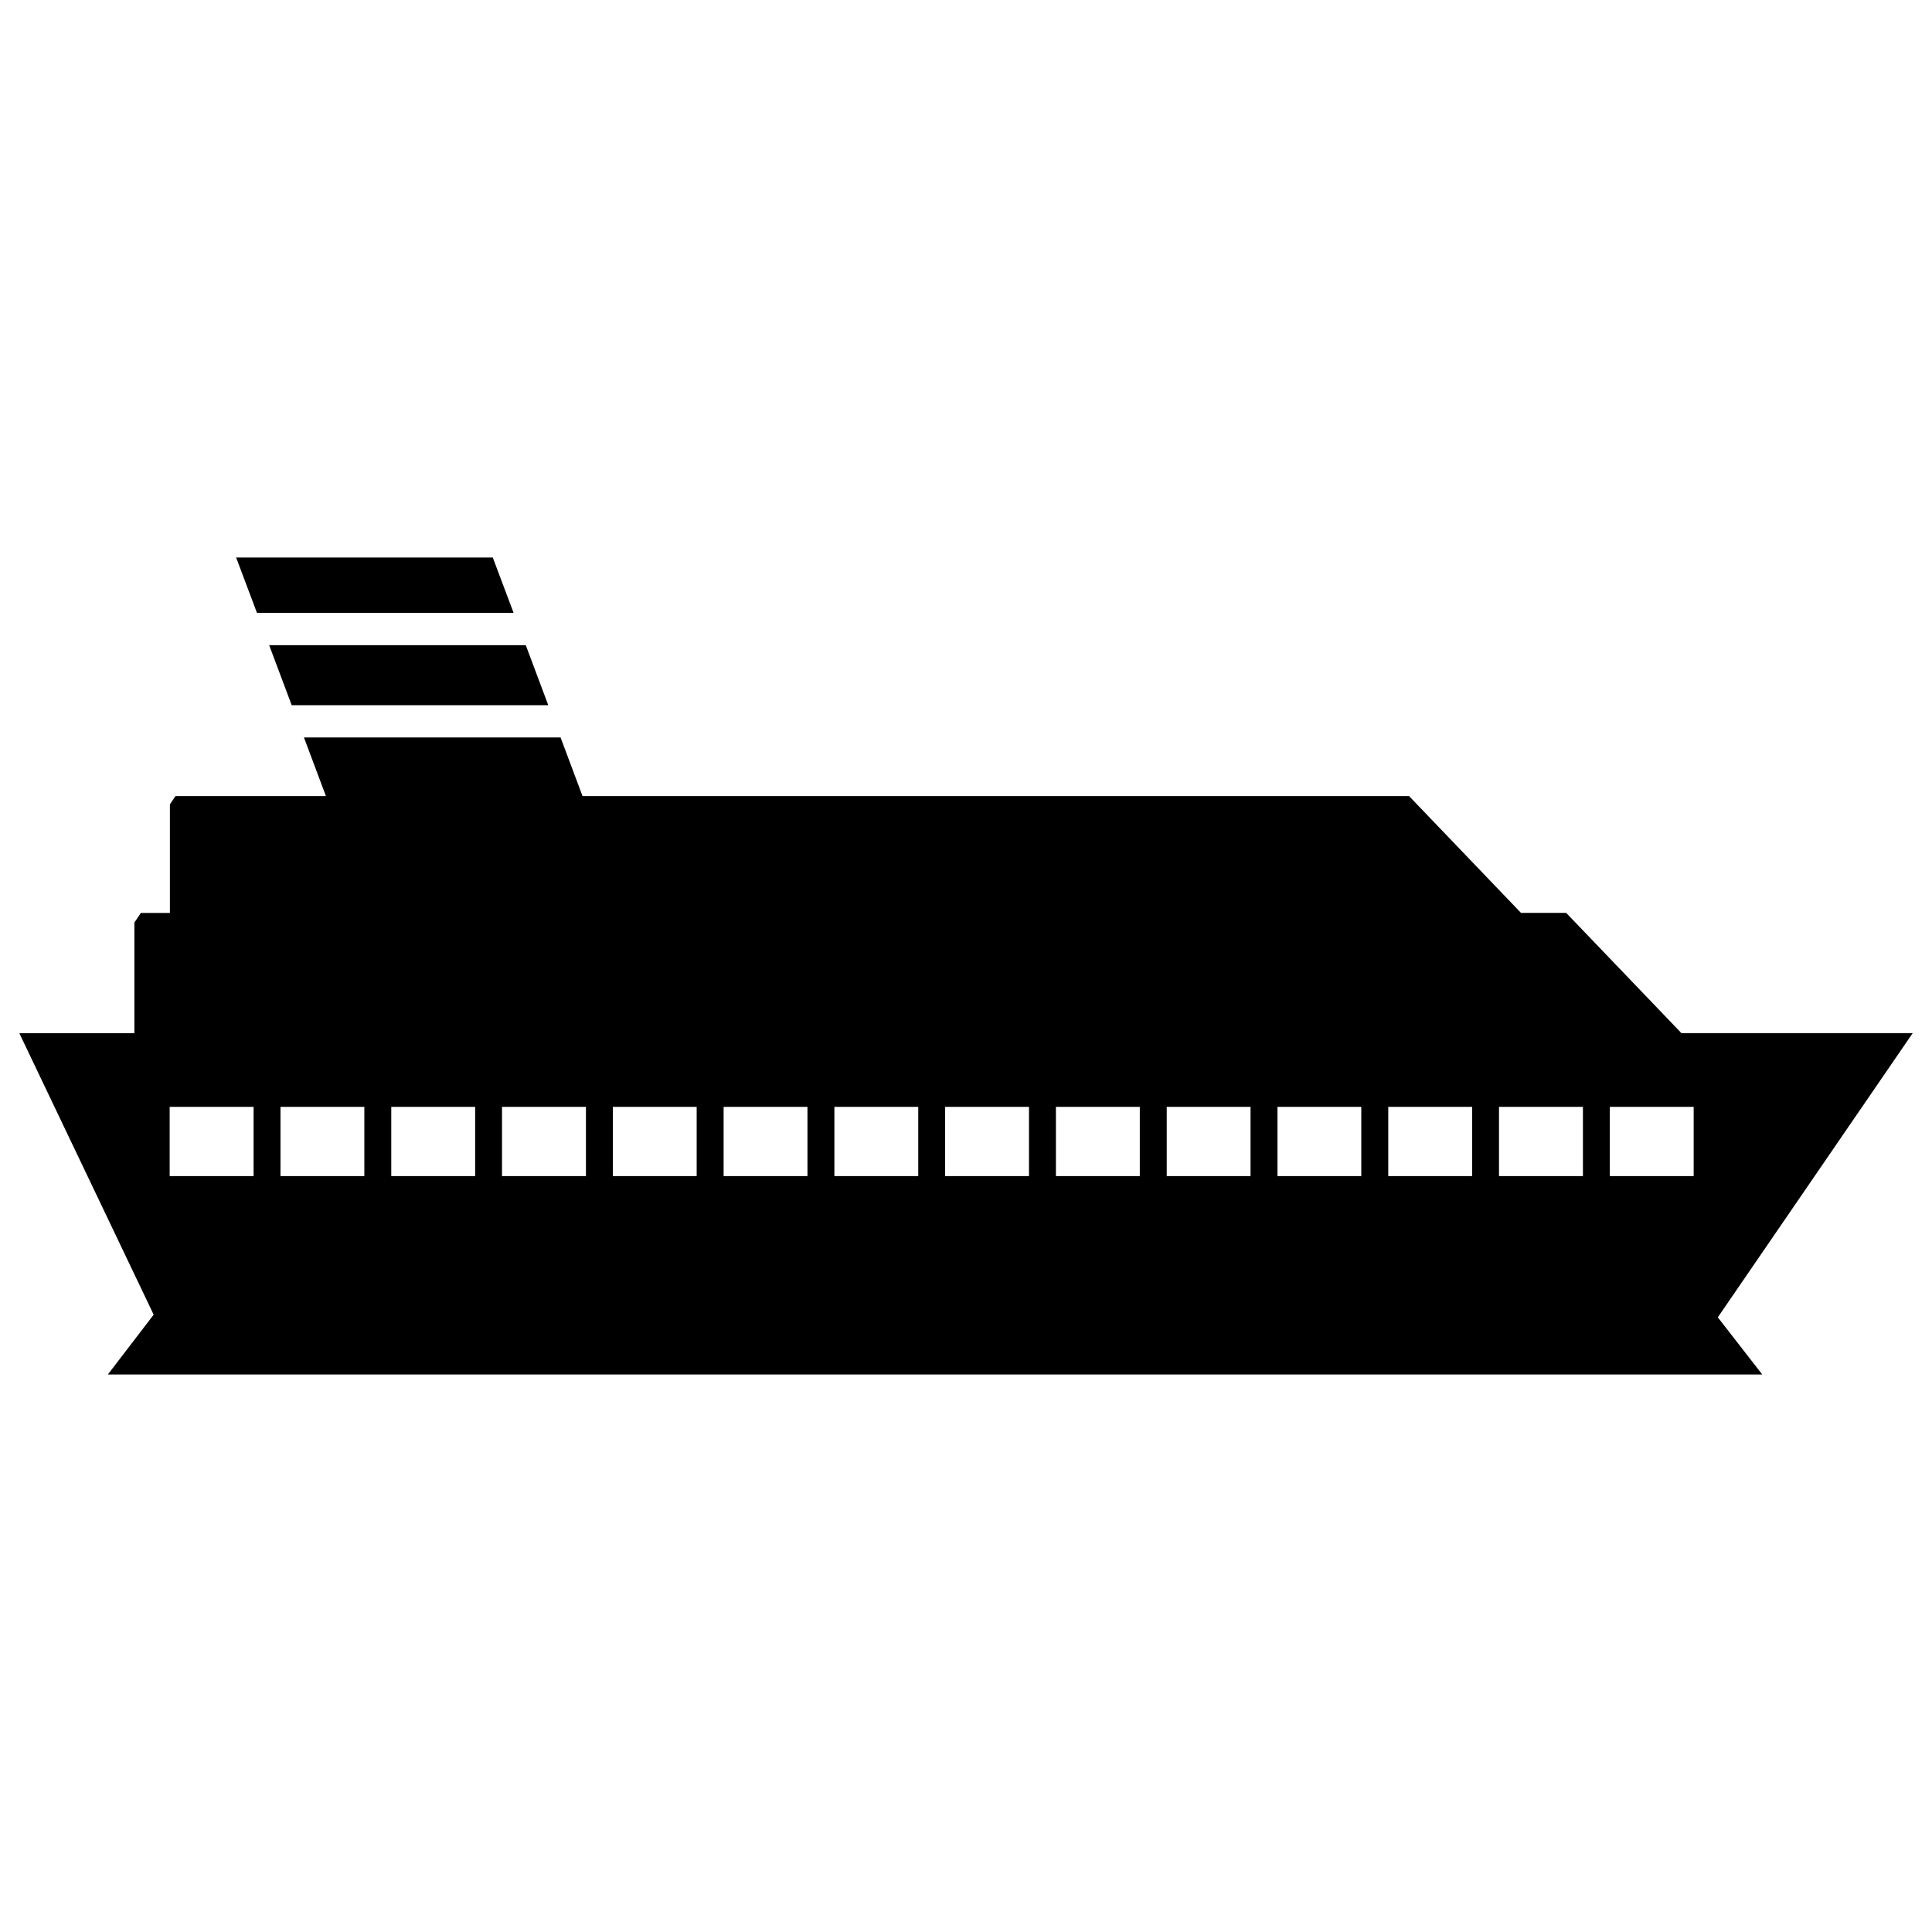
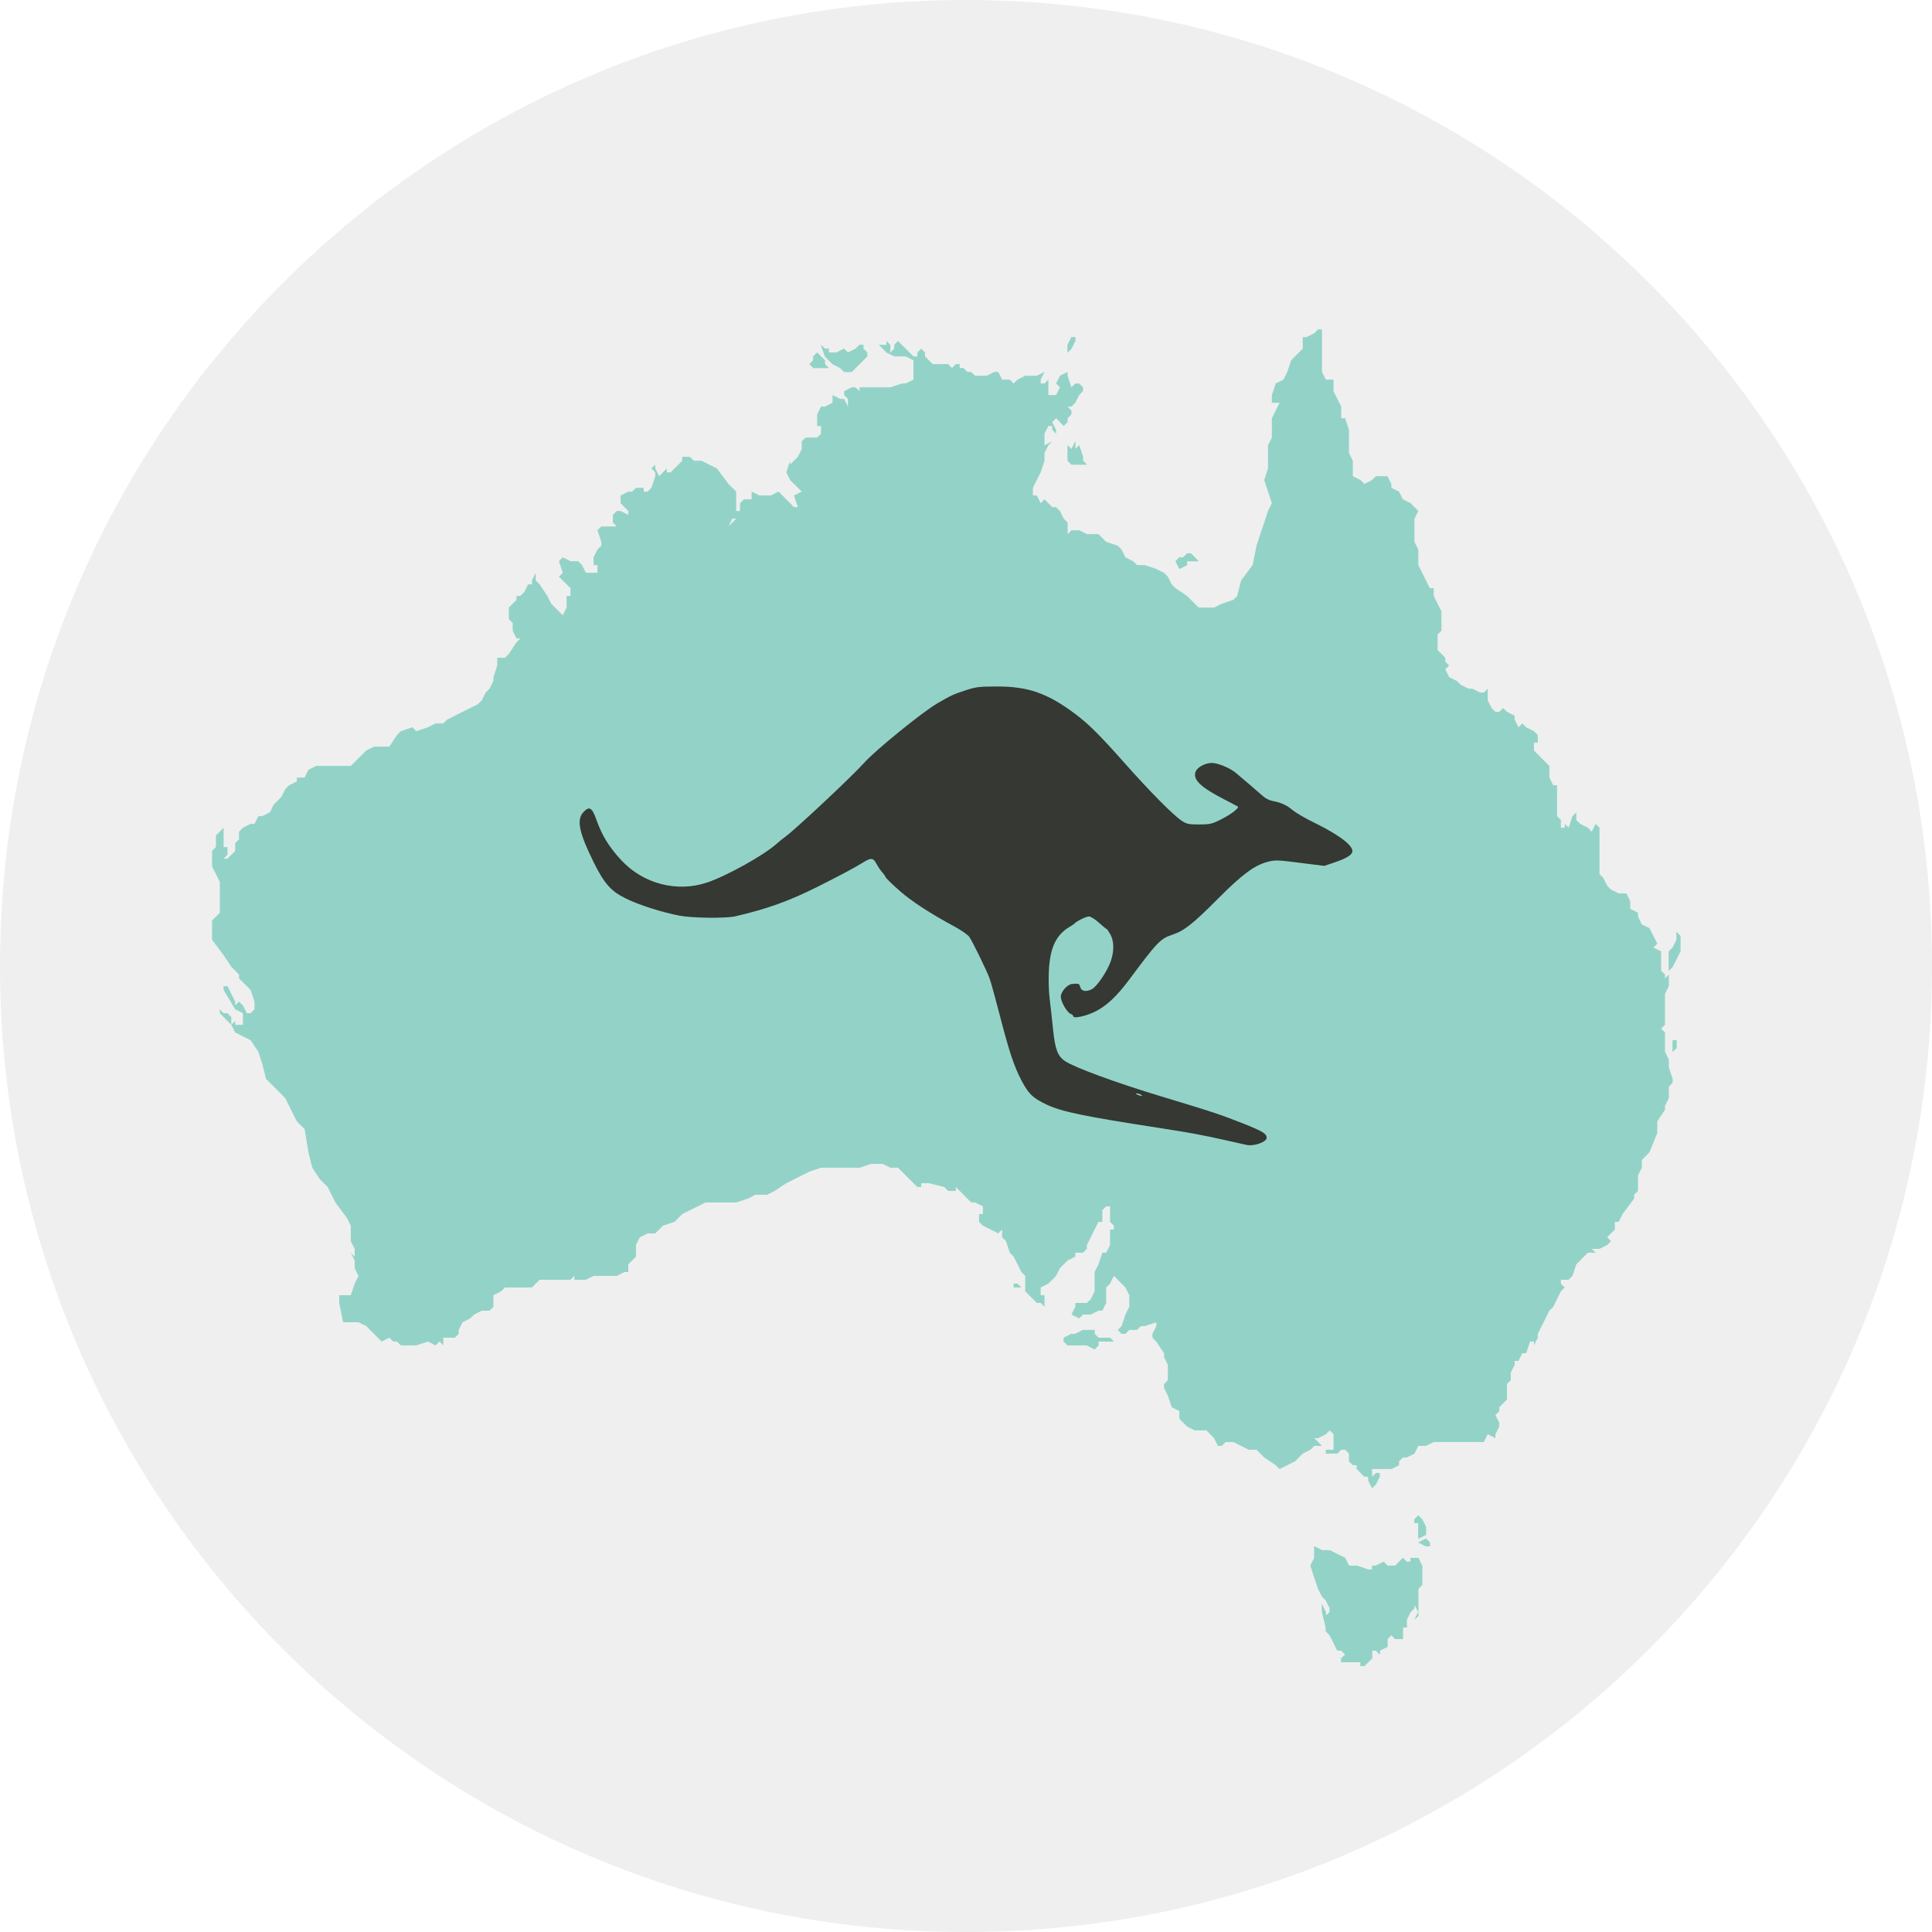
<svg xmlns="http://www.w3.org/2000/svg" version="1.1" id="Layer_1" x="0px" y="0px" width="50px" height="50px" viewBox="0 0 50 50" enable-background="new 0 0 50 50" xml:space="preserve">
-   <path d="M6.65,15.861l-0.539-1.433h6.642l0.539,1.433H6.65z M44.457,34.092l1.15,1.48H2.791l1.186-1.548L0.5,26.739h2.978v-2.864  l0.168-0.249h0.751v-2.808l0.143-0.215h3.895l-0.569-1.518h6.641l0.569,1.518h21.391l2.896,3.022h1.169l2.984,3.113H49.5  L44.457,34.092z M6.563,28.645H4.391v1.792h2.172V28.645z M9.429,28.645h-2.17v1.792h2.17V28.645z M12.297,28.645h-2.171v1.792  h2.171V28.645z M15.164,28.645h-2.172v1.792h2.172V28.645z M18.03,28.645h-2.17v1.792h2.17V28.645z M20.897,28.645h-2.17v1.792h2.17  V28.645z M23.764,28.645h-2.17v1.792h2.17V28.645z M26.63,28.645h-2.17v1.792h2.17V28.645z M29.498,28.645h-2.171v1.792h2.171  V28.645z M32.364,28.645h-2.169v1.792h2.169V28.645z M35.23,28.645h-2.169v1.792h2.169V28.645z M38.1,28.645h-2.172v1.792H38.1  V28.645z M40.966,28.645h-2.172v1.792h2.172V28.645z M43.832,28.645h-2.17v1.792h2.17V28.645z M7.549,18.25h6.64l-0.582-1.553H6.966  L7.549,18.25z" />
+   <circle fill="#EFEFEF" cx="25" cy="25" r="25" />
+   <g>
+     <g>
+       <polygon fill="#93D3C7" points="5.688,23.622 5.488,23.822 5.488,24.022 5.488,24.322 5.787,24.721 5.986,25.021 6.087,25.121     6.186,25.222 6.186,25.322 6.387,25.522 6.486,25.622 6.586,25.921 6.586,26.121 6.486,26.221 6.387,26.221 6.287,26.021     6.186,25.921 6.087,26.021 6.087,25.921 5.986,25.721 5.887,25.522 5.787,25.522 5.787,25.622 6.087,26.121 6.287,26.221     6.287,26.421 6.287,26.522 6.087,26.522 6.087,26.421 5.986,26.522 5.986,26.321 5.887,26.221 5.787,26.221 5.787,26.221     5.688,26.121 5.688,26.221 5.688,26.221 5.787,26.321 5.887,26.421 5.986,26.522 6.087,26.721 6.287,26.822 6.486,26.921     6.686,27.221 6.785,27.522 6.885,27.921 7.184,28.221 7.383,28.42 7.482,28.621 7.582,28.822 7.682,29.021 7.781,29.121     7.883,29.221 7.982,29.82 8.082,30.221 8.281,30.521 8.381,30.621 8.48,30.72 8.58,30.92 8.68,31.12 8.979,31.521 9.078,31.72     9.078,32.02 9.078,32.12 9.179,32.32 9.179,32.521 9.078,32.42 9.179,32.621 9.179,32.82 9.278,33.02 9.179,33.22 9.078,33.52     8.979,33.52 8.779,33.52 8.779,33.52 8.779,33.52 8.779,33.72 8.879,34.22 9.179,34.22 9.278,34.22 9.479,34.32 9.678,34.52     9.877,34.719 10.076,34.62 10.176,34.719 10.275,34.719 10.275,34.719 10.375,34.819 10.574,34.819 10.774,34.819 11.074,34.719     11.074,34.719 11.273,34.819 11.373,34.719 11.473,34.819 11.473,34.62 11.572,34.62 11.771,34.62 11.871,34.52 11.871,34.419     11.971,34.22 12.171,34.12 12.271,34.02 12.47,33.92 12.67,33.92 12.77,33.821 12.77,33.72 12.77,33.72 12.77,33.52     12.969,33.419 13.068,33.32 13.467,33.32 13.767,33.32 13.966,33.12 14.165,33.12 14.465,33.12 14.764,33.12 14.864,33.02     14.864,33.12 14.964,33.12 15.163,33.12 15.362,33.02 15.462,33.02 15.661,33.02 15.861,33.02 15.961,33.02 16.16,32.92     16.26,32.92 16.26,32.72 16.359,32.621 16.459,32.521 16.459,32.22 16.559,32.02 16.759,31.92 16.958,31.92 17.058,31.82     17.157,31.72 17.457,31.621 17.656,31.42 17.855,31.321 18.056,31.221 18.255,31.12 18.454,31.12 18.653,31.12 18.753,31.12     19.053,31.12 19.352,31.02 19.552,30.92 19.851,30.92 20.05,30.821 20.349,30.621 20.948,30.321 21.247,30.221 21.944,30.221     22.244,30.221 22.544,30.121 22.644,30.121 22.843,30.121 23.042,30.221 23.241,30.221 23.54,30.521 23.64,30.621 23.741,30.72     23.841,30.72 23.841,30.621 23.94,30.621 24.04,30.621 24.438,30.72 24.538,30.821 24.737,30.821 24.737,30.821 24.737,30.72     24.837,30.821 25.136,31.12 25.235,31.12 25.437,31.221 25.437,31.42 25.337,31.42 25.337,31.621 25.437,31.72 25.636,31.82     25.835,31.92 25.935,31.82 25.935,32.02 26.034,32.12 26.134,32.42 26.233,32.521 26.333,32.72 26.433,32.92 26.532,33.02     26.532,33.22 26.532,33.419 26.333,33.22 26.233,33.22 26.233,33.32 26.433,33.32 26.532,33.419 26.632,33.52 26.833,33.72     26.933,33.72 27.032,33.821 27.032,33.52 26.933,33.52 26.933,33.52 26.933,33.32 27.132,33.22 27.331,33.02 27.431,32.82     27.53,32.72 27.63,32.621 27.829,32.521 27.829,32.42 27.929,32.42 28.028,32.42 28.129,32.32 28.129,32.22 28.229,32.02     28.328,31.82 28.429,31.621 28.528,31.621 28.528,31.521 28.528,31.321 28.628,31.221 28.728,31.221 28.728,31.42 28.728,31.42     28.728,31.621 28.728,31.621 28.827,31.72 28.827,31.82 28.728,31.82 28.728,31.92 28.728,32.22 28.628,32.42 28.528,32.42     28.429,32.72 28.328,32.92 28.328,33.02 28.328,33.12 28.328,33.22 28.328,33.22 28.328,33.419 28.229,33.621 28.129,33.72     27.829,33.72 27.829,33.821 27.729,34.02 27.929,34.12 28.028,34.02 28.229,34.02 28.429,33.92 28.528,33.92 28.528,33.92     28.628,33.72 28.628,33.52 28.628,33.32 28.728,33.22 28.827,33.02 28.927,33.12 29.126,33.32 29.226,33.52 29.226,33.821     29.126,34.02 29.026,34.32 28.927,34.419 29.026,34.52 29.126,34.52 29.126,34.52 29.226,34.419 29.425,34.419 29.525,34.32     29.525,34.32 29.625,34.32 29.924,34.22 29.924,34.32 29.824,34.52 29.824,34.62 29.924,34.719 30.124,35.02 30.124,35.02     30.124,35.12 30.224,35.32 30.224,35.52 30.224,35.719 30.124,35.82 30.124,35.919 30.224,36.12 30.323,36.419 30.522,36.52     30.522,36.719 30.722,36.919 30.921,37.019 31.221,37.019 31.42,37.22 31.52,37.419 31.52,37.419 31.62,37.419 31.72,37.32     31.819,37.32 31.919,37.32 32.118,37.419 32.317,37.52 32.518,37.52 32.717,37.719 33.016,37.919 33.115,38.019 33.315,37.919     33.315,37.919 33.515,37.82 33.714,37.62 33.913,37.52 34.013,37.419 34.213,37.419 34.213,37.419 34.013,37.22 34.113,37.22     34.312,37.119 34.412,37.019 34.512,37.119 34.512,37.32 34.512,37.52 34.312,37.52 34.312,37.62 34.512,37.62 34.611,37.62     34.711,37.52 34.812,37.52 34.911,37.62 34.911,37.719 34.911,37.82 35.011,37.919 35.11,37.919 35.11,38.019 35.21,38.119     35.31,38.219 35.409,38.219 35.409,38.319 35.51,38.52 35.609,38.418 35.709,38.219 35.709,38.119 35.709,38.119 35.609,38.119     35.51,38.219 35.51,38.119 35.51,38.019 35.51,38.019 35.709,38.019 35.809,38.019 35.908,38.019 35.908,38.019 36.008,38.019     36.207,37.919 36.207,37.82 36.307,37.719 36.407,37.719 36.606,37.62 36.706,37.419 36.905,37.419 37.105,37.32 37.305,37.32     37.504,37.32 37.902,37.32 38.103,37.32 38.402,37.32 38.502,37.119 38.502,37.119 38.701,37.22 38.701,37.119 38.801,36.919     38.801,36.82 38.701,36.62 38.801,36.52 38.801,36.419 38.9,36.32 39,36.22 39,36.02 39,35.919 39,35.82 39.1,35.719 39.1,35.52     39.199,35.32 39.199,35.22 39.299,35.22 39.398,35.02 39.498,35.02 39.599,34.719 39.698,34.719 39.698,34.819 39.798,34.62     39.798,34.52 40.098,33.92 40.197,33.821 40.297,33.621 40.297,33.621 40.396,33.419 40.496,33.32 40.396,33.22 40.396,33.12     40.496,33.12 40.596,33.12 40.695,33.02 40.795,32.72 40.895,32.621 40.994,32.521 41.094,32.42 41.294,32.42 41.194,32.32     41.294,32.32 41.395,32.32 41.594,32.22 41.693,32.12 41.594,32.02 41.693,31.92 41.793,31.82 41.793,31.621 41.893,31.621     41.992,31.42 41.992,31.42 42.291,31.02 42.291,30.92 42.391,30.821 42.391,30.621 42.391,30.521 42.391,30.42 42.391,30.42     42.49,30.221 42.49,30.021 42.59,29.92 42.689,29.82 42.891,29.321 42.891,29.021 43.09,28.72 43.09,28.621 43.189,28.42     43.189,28.121 43.289,28.021 43.289,27.921 43.189,27.622 43.189,27.522 43.189,27.42 43.09,27.221 43.09,27.121 43.09,26.921     43.09,26.822 43.09,26.721 42.99,26.622 43.09,26.522 43.09,26.622 43.09,26.421 43.09,25.921 43.09,25.721 43.189,25.522     43.189,25.222 43.09,25.322 43.09,25.222 42.99,25.121 42.99,24.921 42.99,24.721 42.99,24.622 42.791,24.522 42.891,24.421     42.791,24.222 42.689,24.022 42.689,24.022 42.49,23.922 42.391,23.721 42.391,23.622 42.191,23.522 42.191,23.322 42.092,23.122     41.893,23.122 41.693,23.022 41.594,22.922 41.494,22.721 41.395,22.622 41.395,22.322 41.395,22.122 41.395,21.822     41.395,21.523 41.395,21.523 41.395,21.421 41.294,21.322 41.194,21.523 41.094,21.421 40.895,21.322 40.795,21.222     40.795,21.022 40.695,21.122 40.596,21.421 40.496,21.322 40.496,21.421 40.396,21.421 40.396,21.222 40.297,21.122     40.297,21.022 40.297,21.022 40.297,21.022 40.297,20.922 40.297,20.722 40.297,20.422 40.297,20.323 40.197,20.323     40.098,20.122 40.098,20.022 40.098,19.822 39.998,19.722 39.897,19.623 39.798,19.523 39.698,19.422 39.698,19.223     39.798,19.223 39.798,19.223 39.798,19.022 39.698,18.922 39.498,18.822 39.398,18.722 39.299,18.822 39.199,18.623     39.199,18.523 39,18.422 38.9,18.323 38.801,18.422 38.701,18.422 38.602,18.323 38.502,18.123 38.502,17.822 38.402,17.923     38.303,17.923 38.103,17.822 38.003,17.822 37.803,17.722 37.703,17.623 37.504,17.523 37.404,17.323 37.504,17.223     37.404,17.123 37.504,17.023 37.404,17.123 37.404,17.023 37.305,16.923 37.205,16.823 37.205,16.623 37.205,16.422     37.305,16.323 37.305,16.223 37.305,16.023 37.305,15.823 37.205,15.624 37.105,15.422 37.105,15.223 37.006,15.223     36.905,15.023 36.806,14.823 36.706,14.624 36.706,14.524 36.706,14.324 36.706,14.223 36.606,14.023 36.606,13.823     36.606,13.624 36.606,13.524 36.606,13.423 36.706,13.224 36.507,13.023 36.307,12.923 36.207,12.723 36.008,12.624     36.008,12.524 35.908,12.324 35.809,12.324 35.609,12.324 35.51,12.423 35.31,12.524 35.21,12.423 35.011,12.324 35.011,12.124     35.011,11.924 34.911,11.723 34.911,11.524 34.911,11.423 34.911,11.124 34.812,10.824 34.711,10.824 34.711,10.724     34.711,10.523 34.711,10.523 34.611,10.324 34.512,10.124 34.512,10.024 34.512,9.924 34.512,9.824 34.312,9.824 34.213,9.625     34.213,9.324 34.213,9.124 34.213,8.924 34.213,8.824 34.213,8.824 34.213,8.824 34.213,8.824 34.213,8.625 34.213,8.524     34.113,8.524 34.013,8.625 33.813,8.724 33.714,8.724 33.714,8.724 33.714,8.824 33.714,9.024 33.415,9.324 33.315,9.625     33.216,9.824 33.016,9.924 32.916,10.224 32.916,10.423 32.916,10.423 33.115,10.423 33.016,10.624 32.916,10.824 32.916,10.924     32.916,11.124 32.916,11.324 32.816,11.524 32.816,11.924 32.816,12.124 32.717,12.423 32.816,12.723 32.916,13.023     32.816,13.224 32.717,13.524 32.617,13.823 32.518,14.123 32.417,14.624 32.118,15.023 32.019,15.422 31.919,15.524 31.62,15.624     31.42,15.723 31.221,15.723 31.021,15.723 30.921,15.624 30.722,15.422 30.423,15.223 30.323,15.123 30.224,14.923 30.124,14.823     29.924,14.723 29.625,14.624 29.425,14.624 29.325,14.524 29.126,14.423 29.026,14.223 28.927,14.123 28.628,14.023     28.528,13.923 28.429,13.823 28.129,13.823 27.929,13.723 27.729,13.723 27.63,13.823 27.63,13.524 27.53,13.423 27.431,13.224     27.331,13.124 27.231,13.124 27.132,13.023 27.032,12.923 26.933,13.023 26.833,12.823 26.732,12.823 26.732,12.624     26.833,12.423 26.933,12.224 27.032,11.924 27.032,11.823 27.032,11.723 27.132,11.524 27.231,11.423 27.032,11.524     27.032,11.324 27.032,11.224 27.132,11.024 27.231,11.024 27.231,11.124 27.331,11.224 27.331,11.124 27.231,10.924     27.331,10.824 27.431,10.924 27.53,11.024 27.63,10.924 27.63,10.824 27.729,10.724 27.729,10.624 27.729,10.624 27.63,10.523     27.63,10.523 27.729,10.523 27.829,10.423 27.929,10.224 28.028,10.124 28.028,10.024 27.929,9.924 27.829,9.924 27.729,10.024     27.63,9.724 27.63,9.625 27.63,9.625 27.431,9.724 27.331,9.924 27.431,10.024 27.331,10.224 27.132,10.224 27.132,10.224     27.132,10.224 27.132,10.024 27.132,9.924 27.132,9.824 27.132,9.824 27.032,9.924 26.933,9.924 26.933,9.824 27.032,9.625     26.833,9.724 26.732,9.724 26.632,9.724 26.532,9.724 26.532,9.724 26.333,9.824 26.233,9.924 26.134,9.824 26.134,9.824     25.935,9.824 25.835,9.625 25.735,9.625 25.536,9.724 25.437,9.724 25.235,9.724 25.136,9.625 25.036,9.625 24.937,9.524     24.837,9.524 24.837,9.423 24.737,9.423 24.638,9.524 24.538,9.423 24.438,9.423 24.339,9.423 24.239,9.423 24.14,9.423     23.94,9.224 23.94,9.124 23.841,9.024 23.741,9.124 23.741,9.224 23.64,9.224 23.54,9.124 23.44,9.024 23.341,8.924 23.341,8.924     23.241,8.824 23.241,8.824 23.142,8.924 23.142,9.024 23.042,9.124 23.042,9.024 23.042,8.924 22.942,8.824 22.942,8.924     22.843,8.924 22.743,8.924 22.743,8.924 22.743,8.924 22.843,9.024 22.942,9.124 23.142,9.224 23.241,9.224 23.44,9.224     23.64,9.324 23.64,9.524 23.64,9.824 23.44,9.924 23.341,9.924 23.042,10.024 22.942,10.024 22.743,10.024 22.544,10.024     22.344,10.024 22.244,10.024 22.244,10.124 22.144,10.024 22.044,10.024 21.845,10.124 21.845,10.224 21.944,10.324     21.944,10.523 21.845,10.324 21.745,10.324 21.546,10.224 21.546,10.423 21.347,10.523 21.247,10.523 21.147,10.724     21.147,10.924 21.147,11.024 21.247,11.024 21.247,11.224 21.147,11.324 20.948,11.324 20.848,11.324 20.749,11.423     20.749,11.624 20.648,11.823 20.548,11.924 20.448,12.024 20.448,11.924 20.349,12.224 20.448,12.423 20.749,12.723     20.749,12.723 20.548,12.823 20.648,13.124 20.548,13.124 20.349,12.923 20.249,12.823 20.149,12.723 19.95,12.823 19.651,12.823     19.452,12.723 19.452,12.823 19.452,12.923 19.352,12.923 19.252,12.923 19.252,12.923 19.152,13.023 19.152,13.023     19.152,13.023 19.152,13.224 19.152,13.224 19.053,13.224 19.053,13.423 18.853,13.624 18.952,13.423 19.053,13.423     19.053,13.224 19.053,13.023 19.053,12.723 18.952,12.624 18.853,12.524 18.554,12.124 18.354,12.024 18.155,11.924     17.956,11.924 17.855,11.823 17.756,11.823 17.656,11.823 17.656,11.924 17.557,12.024 17.356,12.224 17.257,12.224     17.257,12.124 17.257,12.124 17.157,12.224 17.058,12.324 16.958,12.124 16.958,12.024 16.858,12.124 16.958,12.224     16.958,12.324 16.858,12.624 16.759,12.723 16.659,12.723 16.659,12.624 16.459,12.624 16.459,12.624 16.359,12.723 16.26,12.723     16.061,12.823 16.061,13.023 16.26,13.224 16.26,13.324 16.061,13.224 15.961,13.224 15.861,13.324 15.861,13.423 15.861,13.524     15.961,13.624 15.961,13.624 15.661,13.624 15.562,13.624 15.462,13.723 15.562,14.023 15.562,14.123 15.462,14.223     15.362,14.423 15.362,14.624 15.462,14.624 15.462,14.823 15.263,14.823 15.163,14.823 15.063,14.624 14.964,14.524     14.764,14.524 14.564,14.423 14.465,14.524 14.564,14.823 14.564,14.823 14.465,14.923 14.564,15.023 14.764,15.223     14.764,15.422 14.664,15.422 14.664,15.422 14.664,15.723 14.564,15.923 14.465,15.823 14.365,15.723 14.266,15.624     14.165,15.422 13.966,15.123 13.866,15.023 13.866,14.823 13.866,14.823 13.767,15.023 13.767,15.123 13.667,15.123     13.567,15.323 13.467,15.422 13.367,15.422 13.367,15.524 13.168,15.723 13.168,16.023 13.268,16.123 13.268,16.323     13.367,16.522 13.467,16.522 13.367,16.623 13.168,16.923 13.068,17.023 12.869,17.023 12.869,17.223 12.869,17.223 12.77,17.523     12.77,17.623 12.67,17.822 12.569,17.923 12.47,18.123 12.37,18.223 12.171,18.323 11.971,18.422 11.771,18.523 11.572,18.623     11.473,18.722 11.273,18.722 11.074,18.822 10.774,18.922 10.675,18.822 10.375,18.922 10.275,19.022 10.076,19.323 9.877,19.323     9.678,19.323 9.479,19.422 9.378,19.523 9.179,19.722 9.078,19.822 8.879,19.822 8.68,19.822 8.58,19.822 8.381,19.822     8.281,19.822 8.182,19.822 8.182,19.822 7.982,19.922 7.883,20.122 7.682,20.122 7.682,20.222 7.482,20.323 7.383,20.422     7.283,20.623 7.184,20.722 7.084,20.822 6.984,21.022 6.785,21.122 6.686,21.122 6.586,21.322 6.486,21.322 6.287,21.421     6.186,21.523 6.186,21.722 6.087,21.822 6.087,22.022 5.887,22.222 5.787,22.222 5.887,22.122 5.887,21.922 5.787,21.922     5.787,21.822 5.787,21.722 5.787,21.722 5.787,21.623 5.787,21.421 5.688,21.523 5.588,21.623 5.588,21.922 5.488,22.022     5.488,22.322 5.488,22.421 5.588,22.622 5.688,22.822 5.688,23.022 5.688,23.122 5.688,23.322   " />
+       <polygon fill="#93D3C7" points="43.389,24.222 43.389,24.122 43.488,24.222 43.488,24.421 43.488,24.622 43.289,25.021     43.189,25.121 43.189,25.121 43.189,24.921 43.189,24.721 43.189,24.622 43.289,24.522 43.389,24.322   " />
+       <polygon fill="#93D3C7" points="43.389,24.222 43.389,24.122 43.488,24.222 43.488,24.421 43.488,24.622 43.289,25.021     43.189,25.121 43.189,25.121 43.189,24.921 43.189,24.721 43.189,24.622 43.289,24.522 43.389,24.322   " />
+       <polygon fill="#93D3C7" points="43.289,26.921 43.389,26.921 43.389,26.921 43.389,27.121 43.289,27.221 43.289,27.121     43.289,27.021 43.289,26.921 43.289,27.021   " />
+       <polygon fill="#93D3C7" points="43.289,26.921 43.389,26.921 43.389,26.921 43.389,27.121 43.289,27.221 43.289,27.121     43.289,27.021 43.289,26.921 43.289,27.021   " />
+       <polygon fill="#93D3C7" points="36.706,39.919 36.706,39.919 36.905,39.819 37.006,39.919 37.006,40.019 36.905,40.019   " />
+       <polygon fill="#93D3C7" points="36.706,39.919 36.706,39.919 36.905,39.819 37.006,39.919 37.006,40.019 36.905,40.019   " />
+       <polygon fill="#93D3C7" points="27.63,11.524 27.63,11.524 27.729,11.624 27.829,11.423 27.829,11.624 27.929,11.524     28.028,11.823 28.028,11.924 28.129,12.024 27.929,12.024 27.729,12.024 27.63,11.924   " />
+       <polygon fill="#93D3C7" points="27.63,11.524 27.63,11.524 27.729,11.624 27.829,11.423 27.829,11.624 27.929,11.524     28.028,11.823 28.028,11.924 28.129,12.024 27.929,12.024 27.729,12.024 27.63,11.924   " />
+       <polygon fill="#93D3C7" points="27.63,9.124 27.63,9.124 27.63,9.024 27.63,8.924 27.729,8.724 27.829,8.724 27.829,8.824     27.729,9.024   " />
+       <polygon fill="#93D3C7" points="27.63,9.124 27.63,9.124 27.63,9.024 27.63,8.924 27.729,8.724 27.829,8.724 27.829,8.824     27.729,9.024   " />
+       <polygon fill="#93D3C7" points="21.247,8.924 21.347,9.024 21.446,9.024 21.446,9.124 21.646,9.124 21.845,9.024 21.944,9.124     22.144,9.024 22.244,8.924 22.344,8.924 22.344,9.024 22.444,9.124 22.444,9.224 22.344,9.324 22.244,9.423 22.044,9.625     21.845,9.625 21.745,9.524 21.546,9.423 21.446,9.324 21.347,9.224   " />
+       <polygon fill="#93D3C7" points="21.247,8.924 21.347,9.024 21.446,9.024 21.446,9.124 21.646,9.124 21.845,9.024 21.944,9.124     22.144,9.024 22.244,8.924 22.344,8.924 22.344,9.024 22.444,9.124 22.444,9.224 22.344,9.324 22.244,9.423 22.044,9.625     21.845,9.625 21.745,9.524 21.546,9.423 21.446,9.324 21.347,9.224   " />
+       <polygon fill="#93D3C7" points="21.048,9.524 21.048,9.524 20.948,9.423 20.948,9.423 21.048,9.324 21.048,9.224 21.147,9.124     21.147,9.124 21.247,9.224 21.347,9.324 21.347,9.423 21.446,9.524 21.446,9.524 21.247,9.524   " />
+       <polygon fill="#93D3C7" points="21.048,9.524 21.048,9.524 20.948,9.423 20.948,9.423 21.048,9.324 21.048,9.224 21.147,9.124     21.147,9.124 21.247,9.224 21.347,9.324 21.347,9.423 21.446,9.524 21.446,9.524 21.247,9.524   " />
+       <polygon fill="#93D3C7" points="30.821,14.324 30.921,14.423 31.021,14.524 30.921,14.524 30.722,14.524 30.722,14.624     30.722,14.624 30.522,14.723 30.423,14.524 30.522,14.423 30.622,14.423 30.722,14.324   " />
+       <polygon fill="#93D3C7" points="30.821,14.324 30.921,14.423 31.021,14.524 30.921,14.524 30.722,14.524 30.722,14.624     30.722,14.624 30.522,14.723 30.423,14.524 30.522,14.423 30.622,14.423 30.722,14.324   " />
+       <polygon fill="#93D3C7" points="27.53,34.62 27.53,34.62 27.729,34.52 27.829,34.52 28.028,34.419 28.129,34.419 28.229,34.419     28.328,34.419 28.328,34.52 28.429,34.62 28.628,34.62 28.728,34.62 28.827,34.719 28.628,34.719 28.429,34.719 28.429,34.819     28.328,34.92 28.129,34.819 27.929,34.819 27.729,34.819 27.63,34.819 27.53,34.719   " />
+       <polygon fill="#93D3C7" points="27.53,34.62 27.53,34.62 27.729,34.52 27.829,34.52 28.028,34.419 28.129,34.419 28.229,34.419     28.328,34.419 28.328,34.52 28.429,34.62 28.628,34.62 28.728,34.62 28.827,34.719 28.628,34.719 28.429,34.719 28.429,34.819     28.328,34.92 28.129,34.819 27.929,34.819 27.729,34.819 27.63,34.819 27.53,34.719   " />
+       <polygon fill="#93D3C7" points="36.606,39.319 36.706,39.219 36.806,39.319 36.806,39.319 36.905,39.519 36.905,39.62     36.905,39.719 36.706,39.819 36.706,39.62 36.706,39.418 36.606,39.418 36.606,39.319   " />
+       <polygon fill="#93D3C7" points="36.606,39.319 36.706,39.219 36.806,39.319 36.806,39.319 36.905,39.519 36.905,39.62     36.905,39.719 36.706,39.819 36.706,39.62 36.706,39.418 36.606,39.418 36.606,39.319   " />
+       <polygon fill="#93D3C7" points="34.013,40.119 34.013,40.319 33.913,40.519 34.013,40.82 34.113,41.119 34.213,41.319     34.312,41.418 34.412,41.619 34.412,41.718 34.312,41.818 34.312,41.718 34.213,41.519 34.213,41.718 34.312,42.119     34.312,42.219 34.412,42.319 34.412,42.319 34.512,42.519 34.611,42.718 34.711,42.718 34.812,42.819 34.812,42.819     34.711,42.918 34.711,43.018 34.812,43.018 35.011,43.018 35.11,43.018 35.21,43.018 35.21,43.118 35.31,43.118 35.409,43.018     35.51,42.918 35.51,42.718 35.609,42.718 35.609,42.718 35.709,42.819 35.709,42.718 35.908,42.619 35.908,42.519 35.908,42.418     36.008,42.319 36.107,42.418 36.207,42.418 36.307,42.418 36.307,42.119 36.407,42.119 36.407,41.918 36.507,41.718     36.606,41.619 36.606,41.519 36.706,41.718 36.706,41.818 36.606,41.918 36.706,41.718 36.706,41.718 36.706,41.418     36.706,41.119 36.806,41.019 36.806,40.82 36.806,40.519 36.706,40.319 36.507,40.319 36.507,40.418 36.407,40.418 36.307,40.319     36.107,40.519 35.908,40.519 35.809,40.418 35.609,40.519 35.51,40.519 35.51,40.619 35.409,40.619 35.11,40.519 34.911,40.519     34.812,40.319 34.611,40.219 34.412,40.119 34.412,40.119 34.312,40.119 34.213,40.119 34.013,40.019 34.013,40.019   " />
+       <polygon fill="#93D3C7" points="34.013,40.119 34.013,40.319 33.913,40.519 34.013,40.82 34.113,41.119 34.213,41.319     34.312,41.418 34.412,41.619 34.412,41.718 34.312,41.818 34.312,41.718 34.213,41.519 34.213,41.718 34.312,42.119     34.312,42.219 34.412,42.319 34.412,42.319 34.512,42.519 34.611,42.718 34.711,42.718 34.812,42.819 34.812,42.819     34.711,42.918 34.711,43.018 34.812,43.018 35.011,43.018 35.11,43.018 35.21,43.018 35.21,43.118 35.31,43.118 35.409,43.018     35.51,42.918 35.51,42.718 35.609,42.718 35.609,42.718 35.709,42.819 35.709,42.718 35.908,42.619 35.908,42.519 35.908,42.418     36.008,42.319 36.107,42.418 36.207,42.418 36.307,42.418 36.307,42.119 36.407,42.119 36.407,41.918 36.507,41.718     36.606,41.619 36.606,41.519 36.706,41.718 36.706,41.818 36.606,41.918 36.706,41.718 36.706,41.718 36.706,41.418     36.706,41.119 36.806,41.019 36.806,40.82 36.806,40.519 36.706,40.319 36.507,40.319 36.507,40.418 36.407,40.418 36.307,40.319     36.107,40.519 35.908,40.519 35.809,40.418 35.609,40.519 35.51,40.519 35.51,40.619 35.409,40.619 35.11,40.519 34.911,40.519     34.812,40.319 34.611,40.219 34.412,40.119 34.412,40.119 34.312,40.119 34.213,40.119 34.013,40.019 34.013,40.019   " />
+     </g>
+   </g>
+   <path id="path4500" fill="#353833" d="M32.264,29.631c-0.039-0.009-0.281-0.062-0.536-0.12c-0.648-0.145-0.935-0.197-1.735-0.321  c-1.944-0.3-2.527-0.421-2.917-0.608c-0.347-0.166-0.455-0.271-0.636-0.611c-0.192-0.363-0.323-0.753-0.561-1.678  c-0.114-0.442-0.234-0.877-0.267-0.966c-0.076-0.21-0.44-0.956-0.527-1.081c-0.037-0.053-0.207-0.172-0.379-0.265  c-0.608-0.327-1.098-0.644-1.401-0.907c-0.201-0.174-0.394-0.363-0.394-0.387c0-0.014-0.036-0.065-0.081-0.114  c-0.044-0.049-0.112-0.15-0.151-0.225c-0.082-0.155-0.14-0.156-0.375-0.008c-0.182,0.114-0.601,0.337-1.148,0.611  c-0.747,0.372-1.291,0.568-2.121,0.762c-0.244,0.058-1.12,0.048-1.451-0.016c-0.455-0.087-1.059-0.28-1.397-0.448  c-0.377-0.187-0.551-0.384-0.824-0.937c-0.377-0.761-0.446-1.097-0.267-1.291c0.154-0.167,0.225-0.127,0.338,0.192  c0.147,0.414,0.33,0.71,0.646,1.05c0.567,0.611,1.439,0.838,2.218,0.577c0.513-0.172,1.494-0.72,1.807-1.009  c0.039-0.037,0.151-0.127,0.25-0.201c0.294-0.223,1.717-1.56,2-1.879c0.286-0.324,1.508-1.317,1.898-1.545  c0.362-0.211,0.419-0.237,0.733-0.34c0.271-0.088,0.357-0.099,0.805-0.1c0.813-0.002,1.313,0.171,2.025,0.703  c0.361,0.27,0.635,0.542,1.302,1.294c0.638,0.72,1.25,1.338,1.466,1.479c0.126,0.084,0.179,0.095,0.447,0.095  c0.271,0,0.331-0.013,0.54-0.116c0.277-0.137,0.515-0.315,0.462-0.349c-0.021-0.012-0.178-0.096-0.35-0.184  c-0.598-0.309-0.801-0.497-0.748-0.696c0.032-0.126,0.243-0.247,0.428-0.247c0.15,0,0.458,0.125,0.61,0.249  c0.118,0.096,0.608,0.516,0.719,0.616c0.058,0.054,0.169,0.107,0.247,0.12c0.186,0.032,0.349,0.102,0.475,0.205  c0.143,0.116,0.298,0.207,0.692,0.403C34.665,21.619,35,21.874,35,22.023c0,0.1-0.147,0.191-0.481,0.303l-0.248,0.083l-0.628-0.079  c-0.588-0.075-0.642-0.076-0.842-0.024c-0.335,0.087-0.659,0.328-1.278,0.95c-0.648,0.652-0.877,0.833-1.177,0.932  c-0.314,0.104-0.394,0.186-1.123,1.166c-0.323,0.435-0.599,0.691-0.899,0.835c-0.236,0.113-0.548,0.177-0.548,0.112  c0-0.021-0.028-0.048-0.062-0.059c-0.095-0.03-0.26-0.315-0.26-0.448c0-0.128,0.168-0.318,0.29-0.329  c0.173-0.016,0.19-0.009,0.211,0.077c0.026,0.112,0.155,0.137,0.304,0.057c0.133-0.072,0.396-0.46,0.486-0.719  c0.093-0.264,0.089-0.525-0.01-0.701c-0.043-0.076-0.087-0.139-0.099-0.139c-0.011,0-0.1-0.073-0.197-0.161  c-0.1-0.09-0.213-0.161-0.258-0.161c-0.07,0-0.322,0.122-0.37,0.18c-0.01,0.012-0.074,0.056-0.143,0.097  c-0.342,0.208-0.495,0.54-0.524,1.137c-0.011,0.218-0.002,0.537,0.021,0.715c0.022,0.178,0.062,0.531,0.087,0.787  c0.053,0.523,0.12,0.7,0.315,0.83c0.251,0.167,1.342,0.566,2.496,0.914c1.328,0.401,1.525,0.466,2.146,0.713  c0.472,0.188,0.572,0.25,0.572,0.355C32.782,29.554,32.455,29.671,32.264,29.631z M29.527,28.332  c-0.029-0.02-0.077-0.034-0.107-0.033c-0.035,0.002-0.029,0.013,0.019,0.033C29.536,28.374,29.593,28.374,29.527,28.332z" />
</svg>
